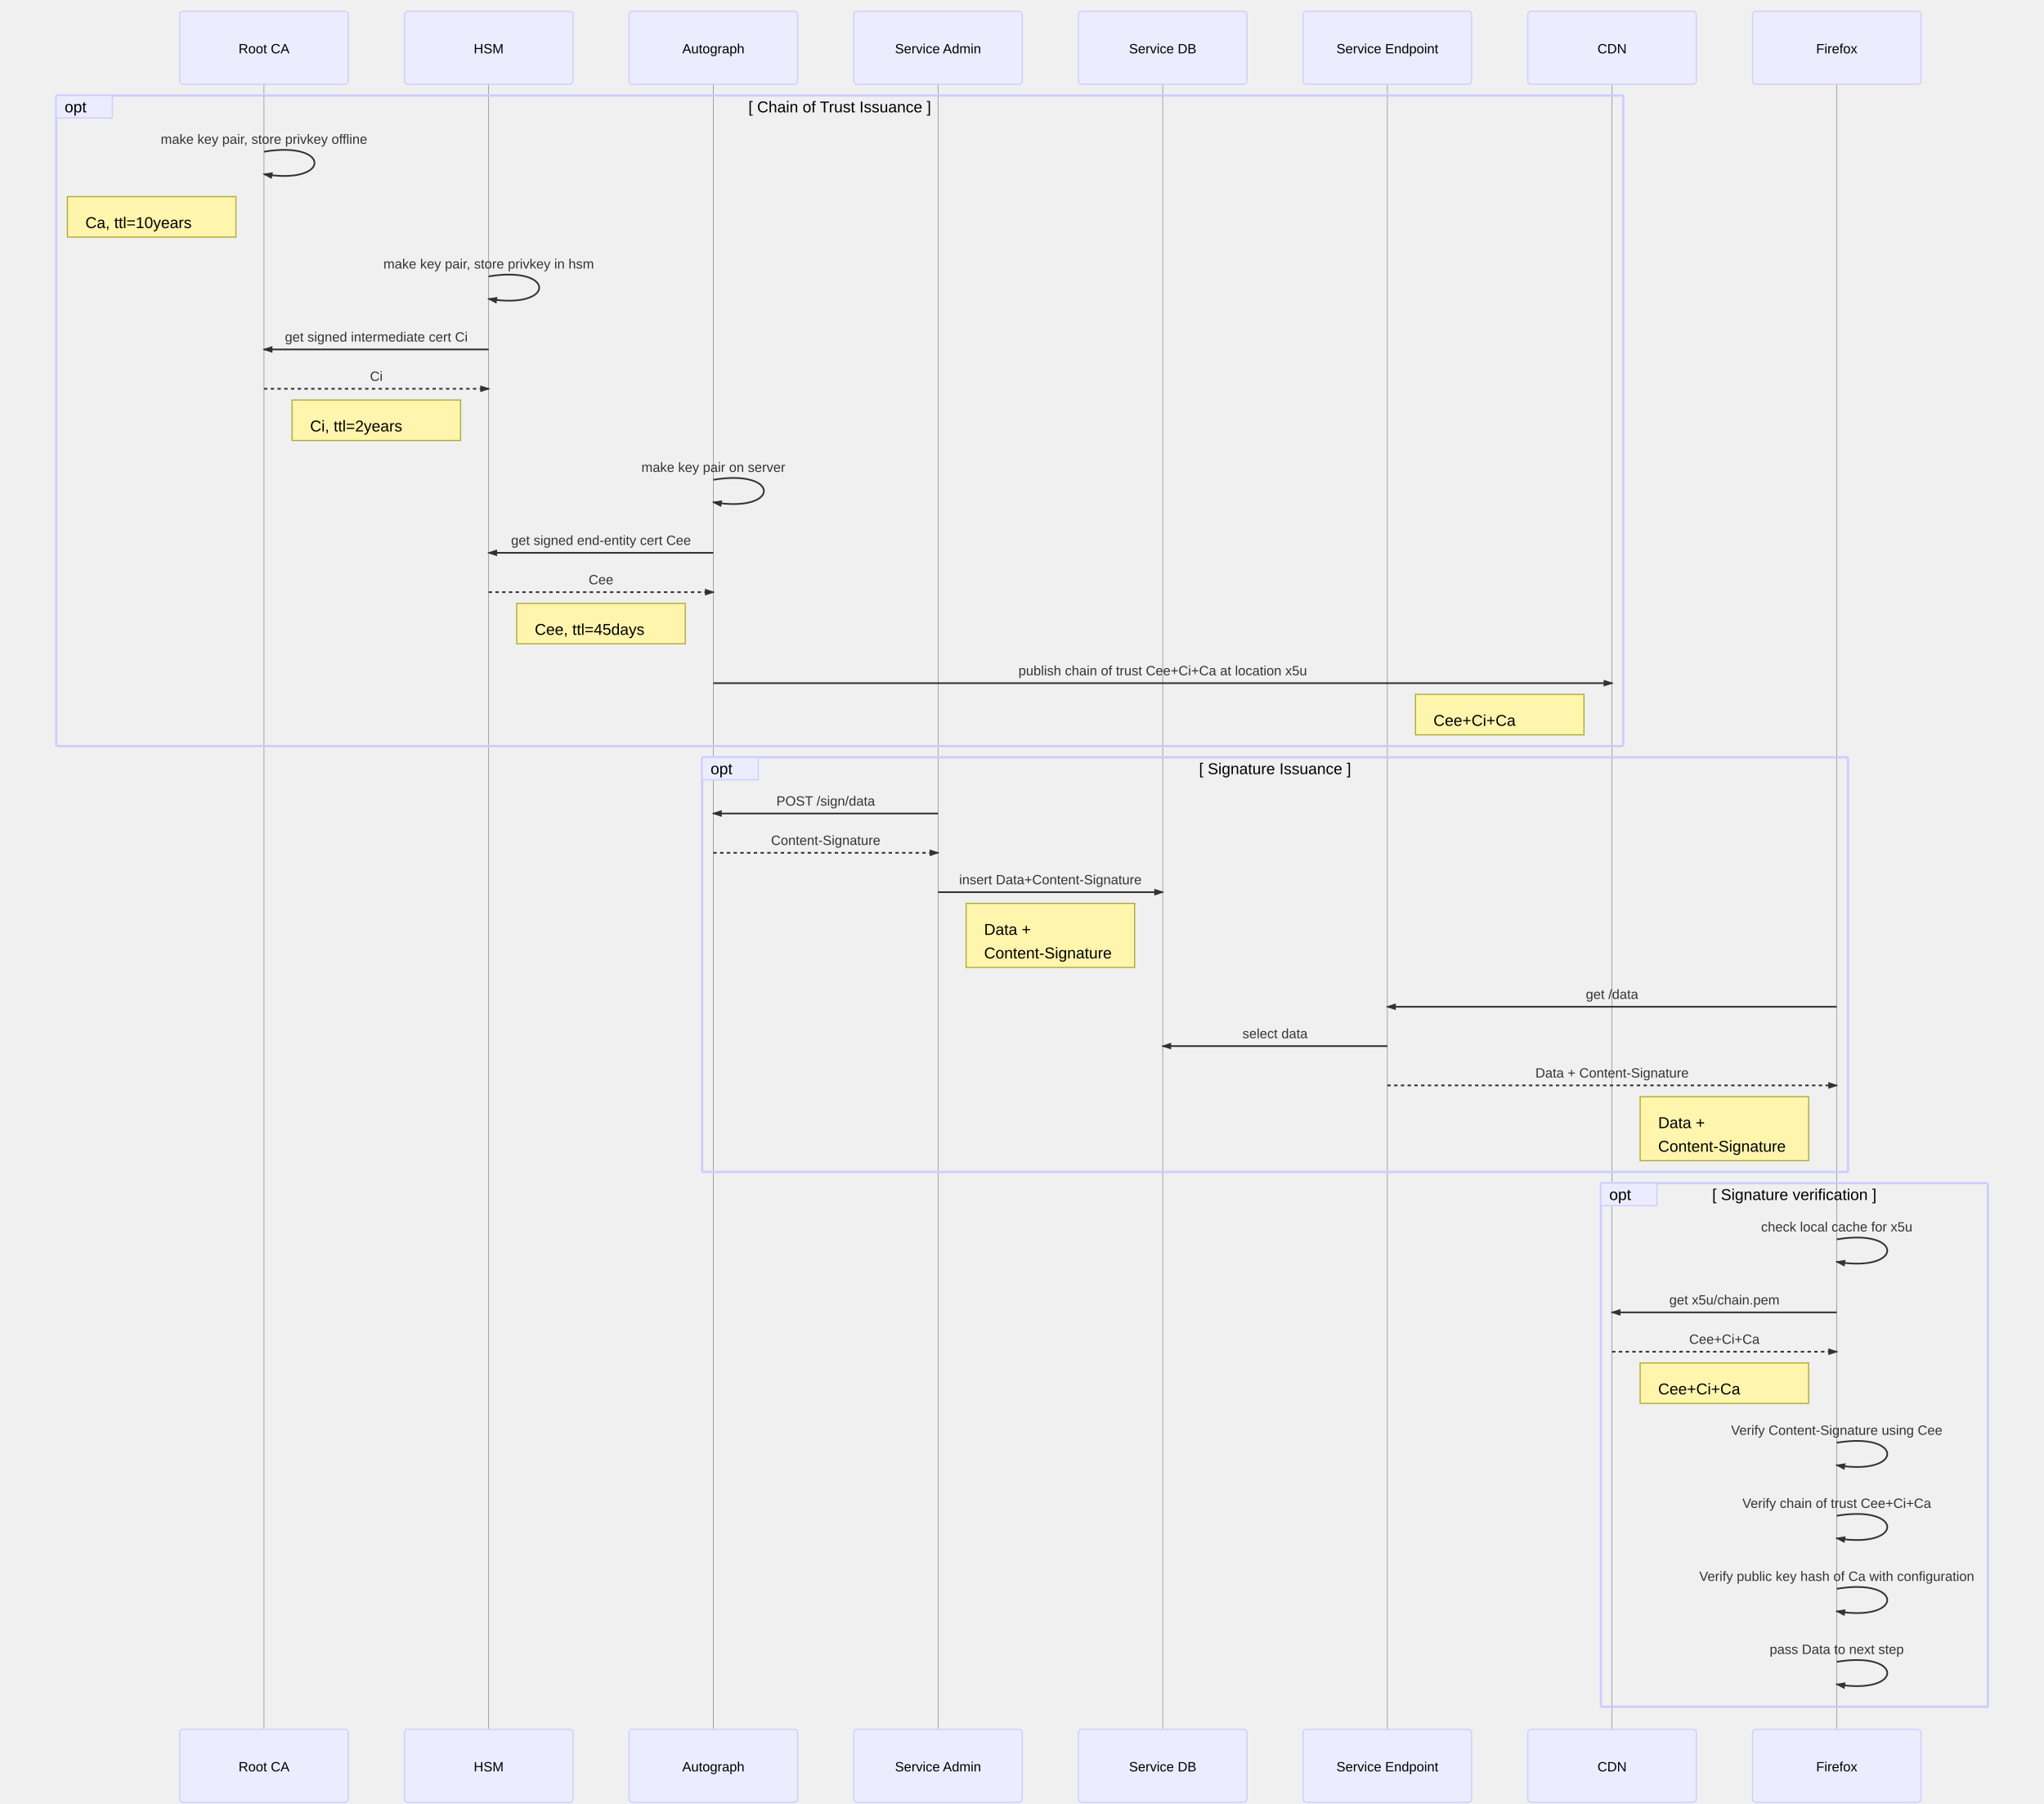
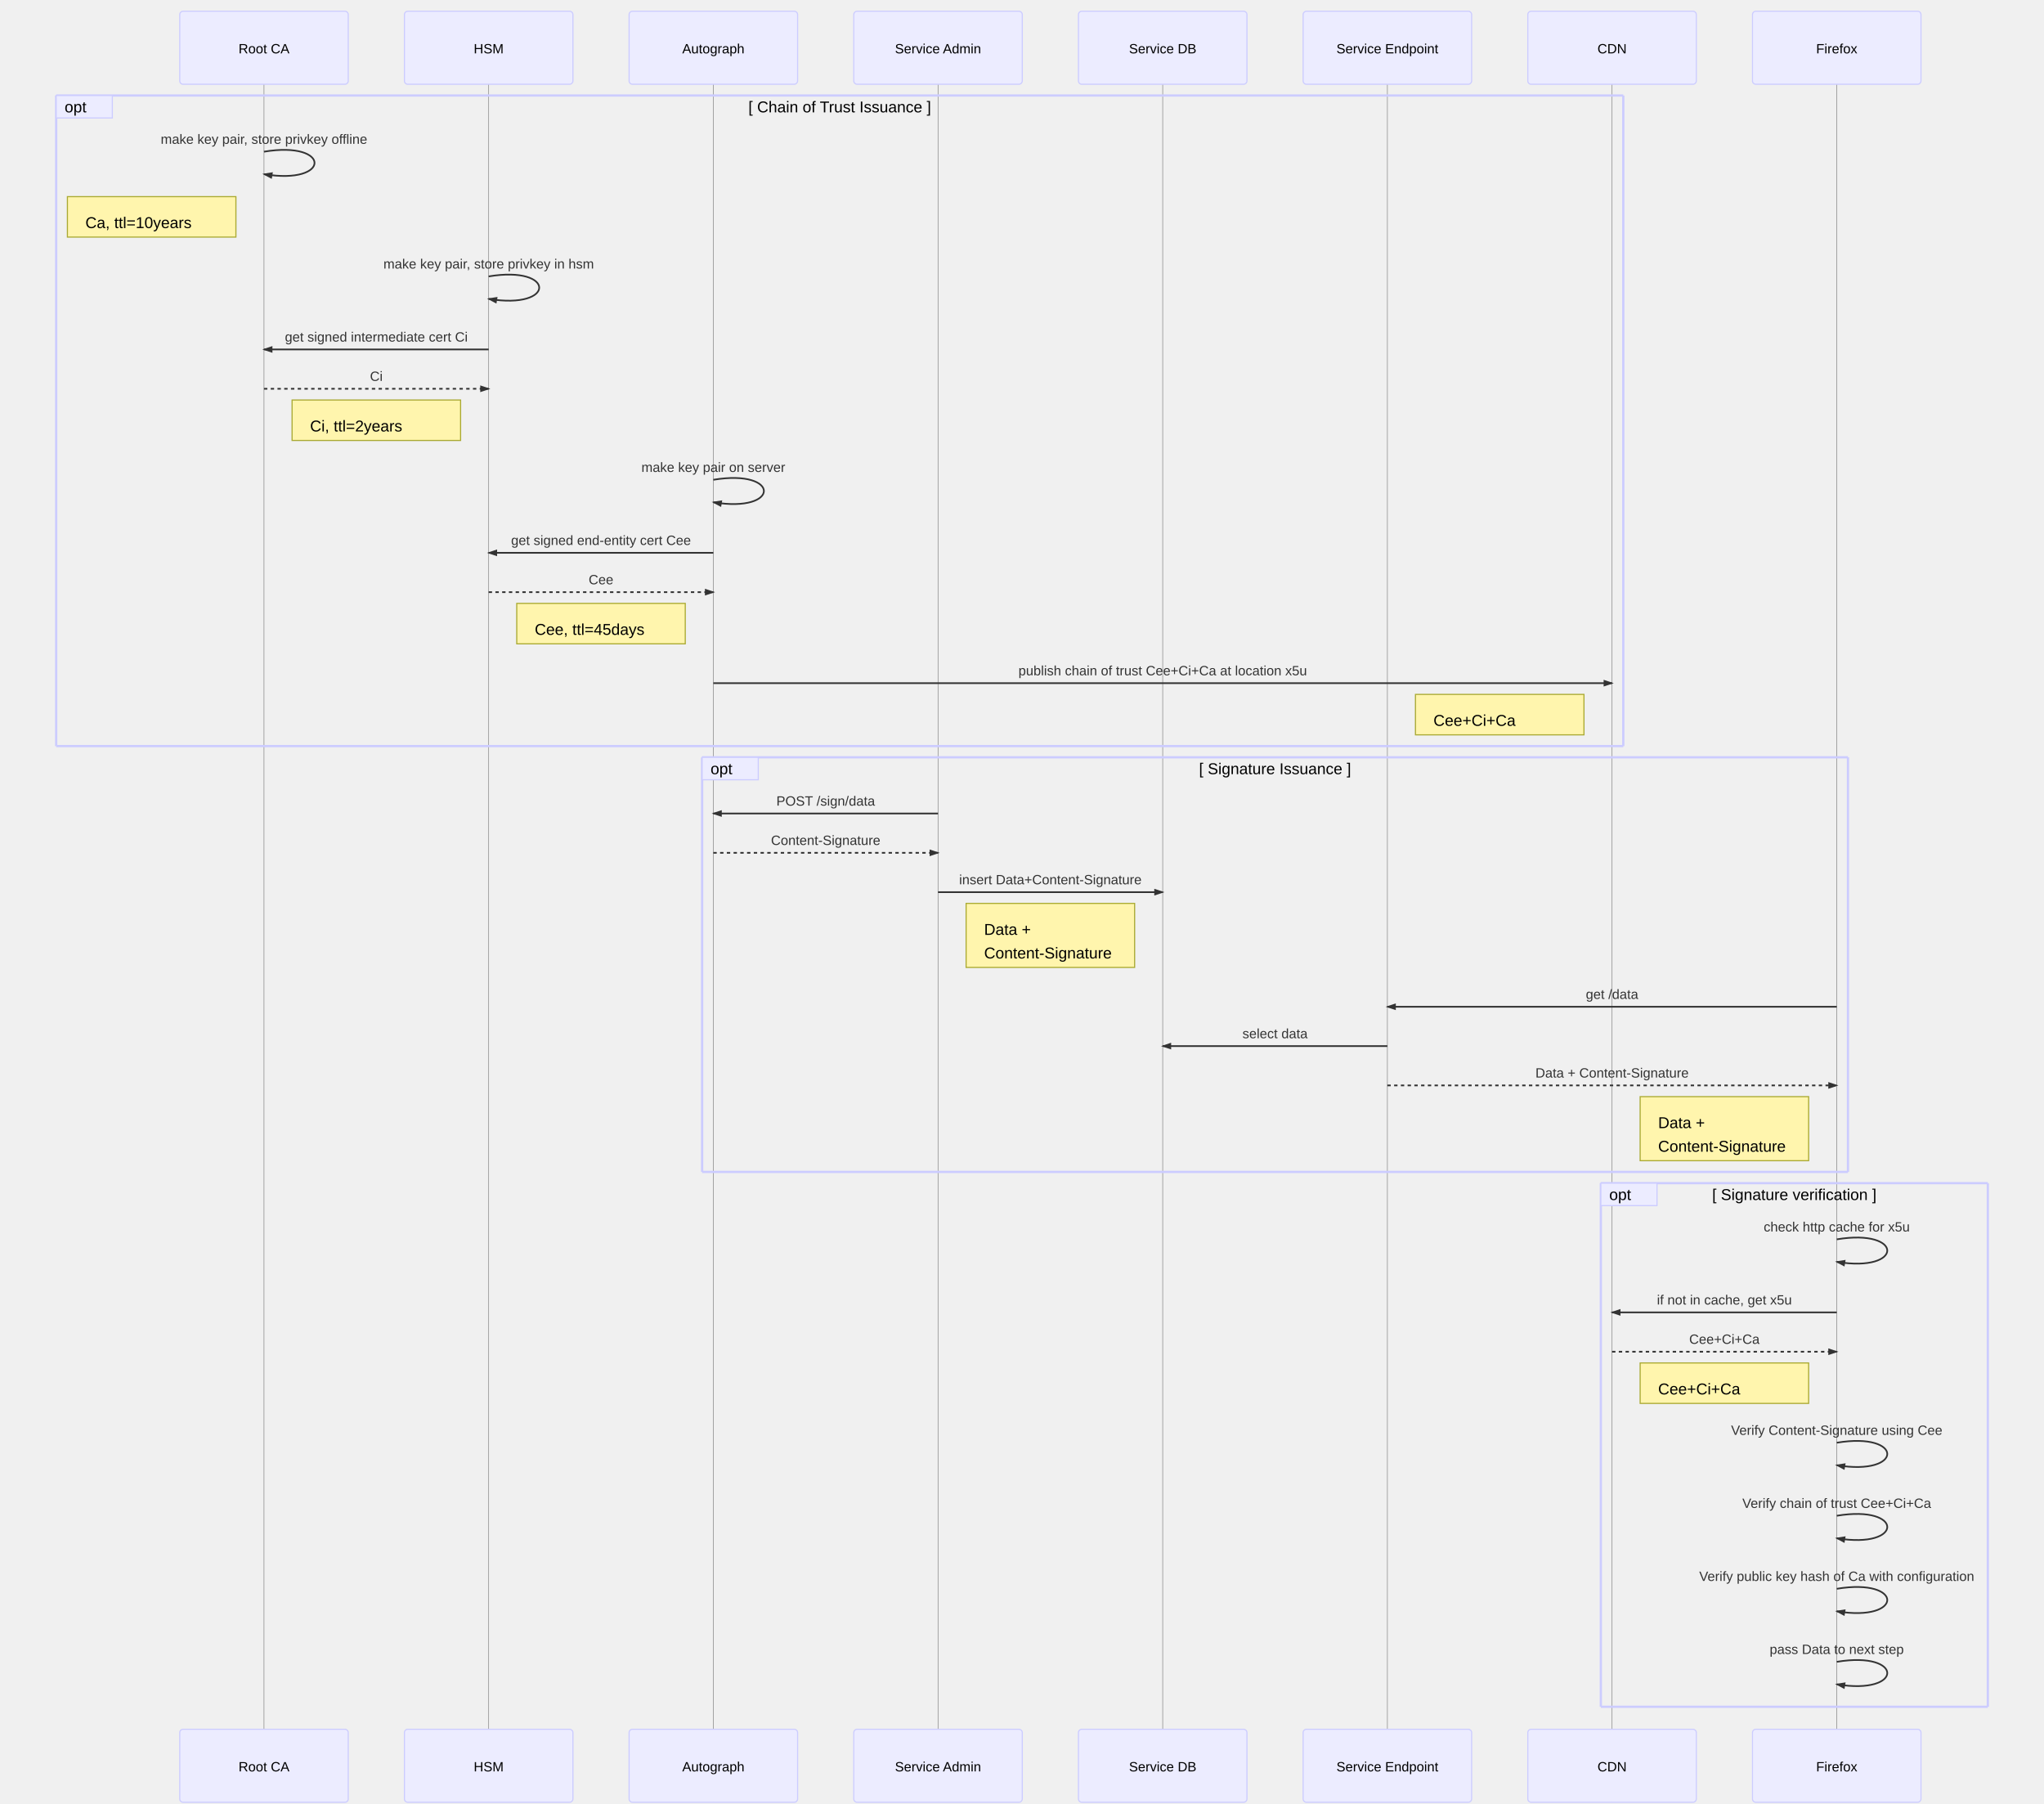
- <svg xmlns="http://www.w3.org/2000/svg" viewBox="-160 -10 1819.5 1605" style="max-width:1819.5px;" height="100%" width="100%" id="mermaidChart322">
+ <svg xmlns="http://www.w3.org/2000/svg" viewBox="-160 -10 1819.5 1605" style="max-width:1819.5px;" height="100%" width="100%" id="mermaidChart359">
  <style title="mermaid-svg-internal-css" type="text/css">/*  */
*, *::before, *::after { box-sizing: inherit;}
.actor { stroke: rgb(204, 204, 255); fill: rgb(226, 236, 255);}
text.actor { fill: black; stroke: none; font-size: 12px;}
.actor-line { stroke: grey;}
.messageLine0 { stroke-width: 1.5; stroke: black;}
.messageLine1 { stroke-width: 1.5; stroke: black;}
#arrowhead { fill: black;}
.messageText { fill: black; stroke: none; font-size: 12px;}
.labelBox { stroke: rgb(204, 204, 255); fill: rgb(236, 236, 255);}
.labelText { fill: black; stroke: none;}
.loopText { fill: black; stroke: none;}
.loopLine { stroke-width: 2; stroke: rgb(204, 204, 255);}
.note { stroke: rgb(204, 204, 255); fill: rgb(255, 245, 173);}
.noteText { fill: black; stroke: none; font-size: 12px;}
.actor { stroke: rgb(204, 204, 255); fill: rgb(236, 236, 255);}
text.actor { fill: black; stroke: none;}
.actor-line { stroke: grey;}
.messageLine0 { stroke-width: 1.5; stroke: rgb(51, 51, 51);}
.messageLine1 { stroke-width: 1.5; stroke: rgb(51, 51, 51);}
#arrowhead { fill: rgb(51, 51, 51);}
#crosshead path { fill: rgb(51, 51, 51) ! important; stroke: rgb(51, 51, 51) ! important;}
.messageText { fill: rgb(51, 51, 51); stroke: none;}
.labelBox { stroke: rgb(204, 204, 255); fill: rgb(236, 236, 255);}
.labelText { fill: black; stroke: none;}
.loopText { fill: black; stroke: none;}
.loopLine { stroke-width: 2; stroke: rgb(204, 204, 255);}
.note { stroke: rgb(170, 170, 51); fill: rgb(255, 245, 173);}
.noteText { fill: black; stroke: none; font-family: "trebuchet ms",verdana,arial; font-size: 14px;}
text { font-family: "trebuchet ms",verdana,arial; font-size: 14px;}
/*  */
</style>
  <g />
  <g>
-     <line stroke="#999" stroke-width="0.5px" class="actor-line" y2="1594" x2="75" y1="5" x1="75" id="actor2611" />
+     <line stroke="#999" stroke-width="0.5px" class="actor-line" y2="1594" x2="75" y1="5" x1="75" id="actor2907" />
    <rect class="actor" ry="3" rx="3" height="65" width="150" stroke="#666" fill="#eaeaea" y="0" x="0" />
    <text style="text-anchor: middle;" class="actor" y="37.5" x="75">Root CA</text>
  </g>
  <g>
-     <line stroke="#999" stroke-width="0.5px" class="actor-line" y2="1594" x2="275" y1="5" x1="275" id="actor2612" />
+     <line stroke="#999" stroke-width="0.5px" class="actor-line" y2="1594" x2="275" y1="5" x1="275" id="actor2908" />
    <rect class="actor" ry="3" rx="3" height="65" width="150" stroke="#666" fill="#eaeaea" y="0" x="200" />
    <text style="text-anchor: middle;" class="actor" y="37.5" x="275">HSM</text>
  </g>
  <g>
-     <line stroke="#999" stroke-width="0.5px" class="actor-line" y2="1594" x2="475" y1="5" x1="475" id="actor2613" />
+     <line stroke="#999" stroke-width="0.5px" class="actor-line" y2="1594" x2="475" y1="5" x1="475" id="actor2909" />
    <rect class="actor" ry="3" rx="3" height="65" width="150" stroke="#666" fill="#eaeaea" y="0" x="400" />
    <text style="text-anchor: middle;" class="actor" y="37.5" x="475">Autograph</text>
  </g>
  <g>
-     <line stroke="#999" stroke-width="0.5px" class="actor-line" y2="1594" x2="675" y1="5" x1="675" id="actor2614" />
+     <line stroke="#999" stroke-width="0.5px" class="actor-line" y2="1594" x2="675" y1="5" x1="675" id="actor2910" />
    <rect class="actor" ry="3" rx="3" height="65" width="150" stroke="#666" fill="#eaeaea" y="0" x="600" />
    <text style="text-anchor: middle;" class="actor" y="37.5" x="675">Service Admin</text>
  </g>
  <g>
-     <line stroke="#999" stroke-width="0.5px" class="actor-line" y2="1594" x2="875" y1="5" x1="875" id="actor2615" />
+     <line stroke="#999" stroke-width="0.5px" class="actor-line" y2="1594" x2="875" y1="5" x1="875" id="actor2911" />
    <rect class="actor" ry="3" rx="3" height="65" width="150" stroke="#666" fill="#eaeaea" y="0" x="800" />
    <text style="text-anchor: middle;" class="actor" y="37.5" x="875">Service DB</text>
  </g>
  <g>
-     <line stroke="#999" stroke-width="0.5px" class="actor-line" y2="1594" x2="1075" y1="5" x1="1075" id="actor2616" />
+     <line stroke="#999" stroke-width="0.5px" class="actor-line" y2="1594" x2="1075" y1="5" x1="1075" id="actor2912" />
    <rect class="actor" ry="3" rx="3" height="65" width="150" stroke="#666" fill="#eaeaea" y="0" x="1000" />
    <text style="text-anchor: middle;" class="actor" y="37.5" x="1075">Service Endpoint</text>
  </g>
  <g>
-     <line stroke="#999" stroke-width="0.5px" class="actor-line" y2="1594" x2="1275" y1="5" x1="1275" id="actor2617" />
+     <line stroke="#999" stroke-width="0.5px" class="actor-line" y2="1594" x2="1275" y1="5" x1="1275" id="actor2913" />
    <rect class="actor" ry="3" rx="3" height="65" width="150" stroke="#666" fill="#eaeaea" y="0" x="1200" />
    <text style="text-anchor: middle;" class="actor" y="37.5" x="1275">CDN</text>
  </g>
  <g>
-     <line stroke="#999" stroke-width="0.5px" class="actor-line" y2="1594" x2="1475" y1="5" x1="1475" id="actor2618" />
+     <line stroke="#999" stroke-width="0.5px" class="actor-line" y2="1594" x2="1475" y1="5" x1="1475" id="actor2914" />
    <rect class="actor" ry="3" rx="3" height="65" width="150" stroke="#666" fill="#eaeaea" y="0" x="1400" />
    <text style="text-anchor: middle;" class="actor" y="37.5" x="1475">Firefox</text>
  </g>
  <defs>
    <marker orient="auto" markerHeight="4" markerWidth="6" refY="2" refX="5" id="arrowhead">
      <path d="M 0,0 V 4 L6,2 Z" />
    </marker>
  </defs>
  <defs>
    <marker refY="4" refX="16" orient="auto" markerHeight="8" markerWidth="15" id="crosshead">
      <path d="M 9,2 V 6 L16,4 Z" stroke-width="1px" style="stroke-dasharray: 0, 0;" stroke="#000000" fill="black" />
      <path d="M 0,1 L 6,7 M 6,1 L 0,7" stroke-width="1px" style="stroke-dasharray: 0, 0;" stroke="#000000" fill="none" />
    </marker>
  </defs>
  <g>
    <text class="messageText" style="text-anchor: middle;" y="118" x="75">make key pair, store privkey offline</text>
    <path marker-end="url(#arrowhead)" style="fill: none;" stroke="black" stroke-width="2" class="messageLine0" d="M 75,125 C 135,115 135,155 75,145" />
  </g>
  <g>
    <rect class="note" ry="0" rx="0" height="36" width="150" stroke="#666" fill="#EDF2AE" y="165" x="-100" />
    <text class="noteText" fill="black" y="193" x="-84">
      <tspan x="-84">Ca, ttl=10years</tspan>
    </text>
  </g>
  <g>
    <text class="messageText" style="text-anchor: middle;" y="229" x="275">make key pair, store privkey in hsm</text>
    <path marker-end="url(#arrowhead)" style="fill: none;" stroke="black" stroke-width="2" class="messageLine0" d="M 275,236 C 335,226 335,266 275,256" />
  </g>
  <g>
    <text class="messageText" style="text-anchor: middle;" y="294" x="175">get signed intermediate cert Ci</text>
    <line marker-end="url(#arrowhead)" style="fill: none;" stroke="black" stroke-width="2" class="messageLine0" y2="301" x2="75" y1="301" x1="275" />
  </g>
  <g>
    <text class="messageText" style="text-anchor: middle;" y="329" x="175">Ci</text>
    <line marker-end="url(#arrowhead)" stroke="black" stroke-width="2" class="messageLine1" style="stroke-dasharray: 3, 3; fill: none;" y2="336" x2="275" y1="336" x1="75" />
  </g>
  <g>
    <rect class="note" ry="0" rx="0" height="36" width="150" stroke="#666" fill="#EDF2AE" y="346" x="100" />
    <text class="noteText" fill="black" y="374" x="116">
      <tspan x="116">Ci, ttl=2years</tspan>
    </text>
  </g>
  <g>
    <text class="messageText" style="text-anchor: middle;" y="410" x="475">make key pair on server</text>
    <path marker-end="url(#arrowhead)" style="fill: none;" stroke="black" stroke-width="2" class="messageLine0" d="M 475,417 C 535,407 535,447 475,437" />
  </g>
  <g>
    <text class="messageText" style="text-anchor: middle;" y="475" x="375">get signed end-entity cert Cee</text>
    <line marker-end="url(#arrowhead)" style="fill: none;" stroke="black" stroke-width="2" class="messageLine0" y2="482" x2="275" y1="482" x1="475" />
  </g>
  <g>
    <text class="messageText" style="text-anchor: middle;" y="510" x="375">Cee</text>
    <line marker-end="url(#arrowhead)" stroke="black" stroke-width="2" class="messageLine1" style="stroke-dasharray: 3, 3; fill: none;" y2="517" x2="475" y1="517" x1="275" />
  </g>
  <g>
    <rect class="note" ry="0" rx="0" height="36" width="150" stroke="#666" fill="#EDF2AE" y="527" x="300" />
    <text class="noteText" fill="black" y="555" x="316">
      <tspan x="316">Cee, ttl=45days</tspan>
    </text>
  </g>
  <g>
    <text class="messageText" style="text-anchor: middle;" y="591" x="875">publish chain of trust Cee+Ci+Ca at location x5u</text>
    <line marker-end="url(#arrowhead)" style="fill: none;" stroke="black" stroke-width="2" class="messageLine0" y2="598" x2="1275" y1="598" x1="475" />
  </g>
  <g>
    <rect class="note" ry="0" rx="0" height="36" width="150" stroke="#666" fill="#EDF2AE" y="608" x="1100" />
    <text class="noteText" fill="black" y="636" x="1116">
      <tspan x="1116">Cee+Ci+Ca</tspan>
    </text>
  </g>
  <g>
    <line class="loopLine" stroke="#526e52" stroke-width="2" y2="75" x2="1285" y1="75" x1="-110" />
    <line class="loopLine" stroke="#526e52" stroke-width="2" y2="654" x2="1285" y1="75" x1="1285" />
    <line class="loopLine" stroke="#526e52" stroke-width="2" y2="654" x2="1285" y1="654" x1="-110" />
    <line class="loopLine" stroke="#526e52" stroke-width="2" y2="654" x2="-110" y1="75" x1="-110" />
    <rect class="labelBox" ry="0" rx="0" height="20" width="50" stroke="none" fill="#526e52" y="75" x="-110" />
    <text class="labelText" fill="white" y="90" x="-102.5">
      <tspan x="-102.5">opt</tspan>
    </text>
    <text class="loopText" fill="black" style="text-anchor: middle;" y="90" x="587.5">
      <tspan x="587.5">[ Chain of Trust Issuance ]</tspan>
    </text>
  </g>
  <g>
    <text class="messageText" style="text-anchor: middle;" y="707" x="575">POST /sign/data</text>
    <line marker-end="url(#arrowhead)" style="fill: none;" stroke="black" stroke-width="2" class="messageLine0" y2="714" x2="475" y1="714" x1="675" />
  </g>
  <g>
    <text class="messageText" style="text-anchor: middle;" y="742" x="575">Content-Signature</text>
    <line marker-end="url(#arrowhead)" stroke="black" stroke-width="2" class="messageLine1" style="stroke-dasharray: 3, 3; fill: none;" y2="749" x2="675" y1="749" x1="475" />
  </g>
  <g>
    <text class="messageText" style="text-anchor: middle;" y="777" x="775">insert Data+Content-Signature</text>
    <line marker-end="url(#arrowhead)" style="fill: none;" stroke="black" stroke-width="2" class="messageLine0" y2="784" x2="875" y1="784" x1="675" />
  </g>
  <g>
    <rect class="note" ry="0" rx="0" height="57" width="150" stroke="#666" fill="#EDF2AE" y="794" x="700" />
    <text class="noteText" fill="black" y="822" x="716">
      <tspan x="716">Data +</tspan>
      <tspan x="716" dy="21">Content-Signature</tspan>
    </text>
  </g>
  <g>
    <text class="messageText" style="text-anchor: middle;" y="879" x="1275">get /data</text>
    <line marker-end="url(#arrowhead)" style="fill: none;" stroke="black" stroke-width="2" class="messageLine0" y2="886" x2="1075" y1="886" x1="1475" />
  </g>
  <g>
    <text class="messageText" style="text-anchor: middle;" y="914" x="975">select data</text>
    <line marker-end="url(#arrowhead)" style="fill: none;" stroke="black" stroke-width="2" class="messageLine0" y2="921" x2="875" y1="921" x1="1075" />
  </g>
  <g>
    <text class="messageText" style="text-anchor: middle;" y="949" x="1275">Data + Content-Signature</text>
    <line marker-end="url(#arrowhead)" stroke="black" stroke-width="2" class="messageLine1" style="stroke-dasharray: 3, 3; fill: none;" y2="956" x2="1475" y1="956" x1="1075" />
  </g>
  <g>
    <rect class="note" ry="0" rx="0" height="57" width="150" stroke="#666" fill="#EDF2AE" y="966" x="1300" />
    <text class="noteText" fill="black" y="994" x="1316">
      <tspan x="1316">Data +</tspan>
      <tspan x="1316" dy="21">Content-Signature</tspan>
    </text>
  </g>
  <g>
    <line class="loopLine" stroke="#526e52" stroke-width="2" y2="664" x2="1485" y1="664" x1="465" />
    <line class="loopLine" stroke="#526e52" stroke-width="2" y2="1033" x2="1485" y1="664" x1="1485" />
    <line class="loopLine" stroke="#526e52" stroke-width="2" y2="1033" x2="1485" y1="1033" x1="465" />
    <line class="loopLine" stroke="#526e52" stroke-width="2" y2="1033" x2="465" y1="664" x1="465" />
    <rect class="labelBox" ry="0" rx="0" height="20" width="50" stroke="none" fill="#526e52" y="664" x="465" />
    <text class="labelText" fill="white" y="679" x="472.5">
      <tspan x="472.5">opt</tspan>
    </text>
    <text class="loopText" fill="black" style="text-anchor: middle;" y="679" x="975">
      <tspan x="975">[ Signature Issuance ]</tspan>
    </text>
  </g>
  <g>
-     <text class="messageText" style="text-anchor: middle;" y="1086" x="1475">check local cache for x5u</text>
+     <text class="messageText" style="text-anchor: middle;" y="1086" x="1475">check http cache for x5u</text>
    <path marker-end="url(#arrowhead)" style="fill: none;" stroke="black" stroke-width="2" class="messageLine0" d="M 1475,1093 C 1535,1083 1535,1123 1475,1113" />
  </g>
  <g>
-     <text class="messageText" style="text-anchor: middle;" y="1151" x="1375">get x5u/chain.pem</text>
+     <text class="messageText" style="text-anchor: middle;" y="1151" x="1375">if not in cache, get x5u</text>
    <line marker-end="url(#arrowhead)" style="fill: none;" stroke="black" stroke-width="2" class="messageLine0" y2="1158" x2="1275" y1="1158" x1="1475" />
  </g>
  <g>
    <text class="messageText" style="text-anchor: middle;" y="1186" x="1375">Cee+Ci+Ca</text>
    <line marker-end="url(#arrowhead)" stroke="black" stroke-width="2" class="messageLine1" style="stroke-dasharray: 3, 3; fill: none;" y2="1193" x2="1475" y1="1193" x1="1275" />
  </g>
  <g>
    <rect class="note" ry="0" rx="0" height="36" width="150" stroke="#666" fill="#EDF2AE" y="1203" x="1300" />
    <text class="noteText" fill="black" y="1231" x="1316">
      <tspan x="1316">Cee+Ci+Ca</tspan>
    </text>
  </g>
  <g>
    <text class="messageText" style="text-anchor: middle;" y="1267" x="1475">Verify Content-Signature using Cee</text>
    <path marker-end="url(#arrowhead)" style="fill: none;" stroke="black" stroke-width="2" class="messageLine0" d="M 1475,1274 C 1535,1264 1535,1304 1475,1294" />
  </g>
  <g>
    <text class="messageText" style="text-anchor: middle;" y="1332" x="1475">Verify chain of trust Cee+Ci+Ca</text>
    <path marker-end="url(#arrowhead)" style="fill: none;" stroke="black" stroke-width="2" class="messageLine0" d="M 1475,1339 C 1535,1329 1535,1369 1475,1359" />
  </g>
  <g>
    <text class="messageText" style="text-anchor: middle;" y="1397" x="1475">Verify public key hash of Ca with configuration</text>
    <path marker-end="url(#arrowhead)" style="fill: none;" stroke="black" stroke-width="2" class="messageLine0" d="M 1475,1404 C 1535,1394 1535,1434 1475,1424" />
  </g>
  <g>
    <text class="messageText" style="text-anchor: middle;" y="1462" x="1475">pass Data to next step</text>
    <path marker-end="url(#arrowhead)" style="fill: none;" stroke="black" stroke-width="2" class="messageLine0" d="M 1475,1469 C 1535,1459 1535,1499 1475,1489" />
  </g>
  <g>
    <line class="loopLine" stroke="#526e52" stroke-width="2" y2="1043" x2="1609.5" y1="1043" x1="1265" />
    <line class="loopLine" stroke="#526e52" stroke-width="2" y2="1509" x2="1609.5" y1="1043" x1="1609.5" />
    <line class="loopLine" stroke="#526e52" stroke-width="2" y2="1509" x2="1609.5" y1="1509" x1="1265" />
    <line class="loopLine" stroke="#526e52" stroke-width="2" y2="1509" x2="1265" y1="1043" x1="1265" />
    <rect class="labelBox" ry="0" rx="0" height="20" width="50" stroke="none" fill="#526e52" y="1043" x="1265" />
    <text class="labelText" fill="white" y="1058" x="1272.5">
      <tspan x="1272.5">opt</tspan>
    </text>
    <text class="loopText" fill="black" style="text-anchor: middle;" y="1058" x="1437.25">
      <tspan x="1437.25">[ Signature verification ]</tspan>
    </text>
  </g>
  <g>
    <rect class="actor" ry="3" rx="3" height="65" width="150" stroke="#666" fill="#eaeaea" y="1529" x="0" />
    <text style="text-anchor: middle;" class="actor" y="1566.5" x="75">Root CA</text>
  </g>
  <g>
    <rect class="actor" ry="3" rx="3" height="65" width="150" stroke="#666" fill="#eaeaea" y="1529" x="200" />
    <text style="text-anchor: middle;" class="actor" y="1566.5" x="275">HSM</text>
  </g>
  <g>
    <rect class="actor" ry="3" rx="3" height="65" width="150" stroke="#666" fill="#eaeaea" y="1529" x="400" />
    <text style="text-anchor: middle;" class="actor" y="1566.5" x="475">Autograph</text>
  </g>
  <g>
    <rect class="actor" ry="3" rx="3" height="65" width="150" stroke="#666" fill="#eaeaea" y="1529" x="600" />
    <text style="text-anchor: middle;" class="actor" y="1566.5" x="675">Service Admin</text>
  </g>
  <g>
    <rect class="actor" ry="3" rx="3" height="65" width="150" stroke="#666" fill="#eaeaea" y="1529" x="800" />
    <text style="text-anchor: middle;" class="actor" y="1566.5" x="875">Service DB</text>
  </g>
  <g>
    <rect class="actor" ry="3" rx="3" height="65" width="150" stroke="#666" fill="#eaeaea" y="1529" x="1000" />
    <text style="text-anchor: middle;" class="actor" y="1566.5" x="1075">Service Endpoint</text>
  </g>
  <g>
    <rect class="actor" ry="3" rx="3" height="65" width="150" stroke="#666" fill="#eaeaea" y="1529" x="1200" />
    <text style="text-anchor: middle;" class="actor" y="1566.5" x="1275">CDN</text>
  </g>
  <g>
    <rect class="actor" ry="3" rx="3" height="65" width="150" stroke="#666" fill="#eaeaea" y="1529" x="1400" />
    <text style="text-anchor: middle;" class="actor" y="1566.5" x="1475">Firefox</text>
  </g>
</svg>
